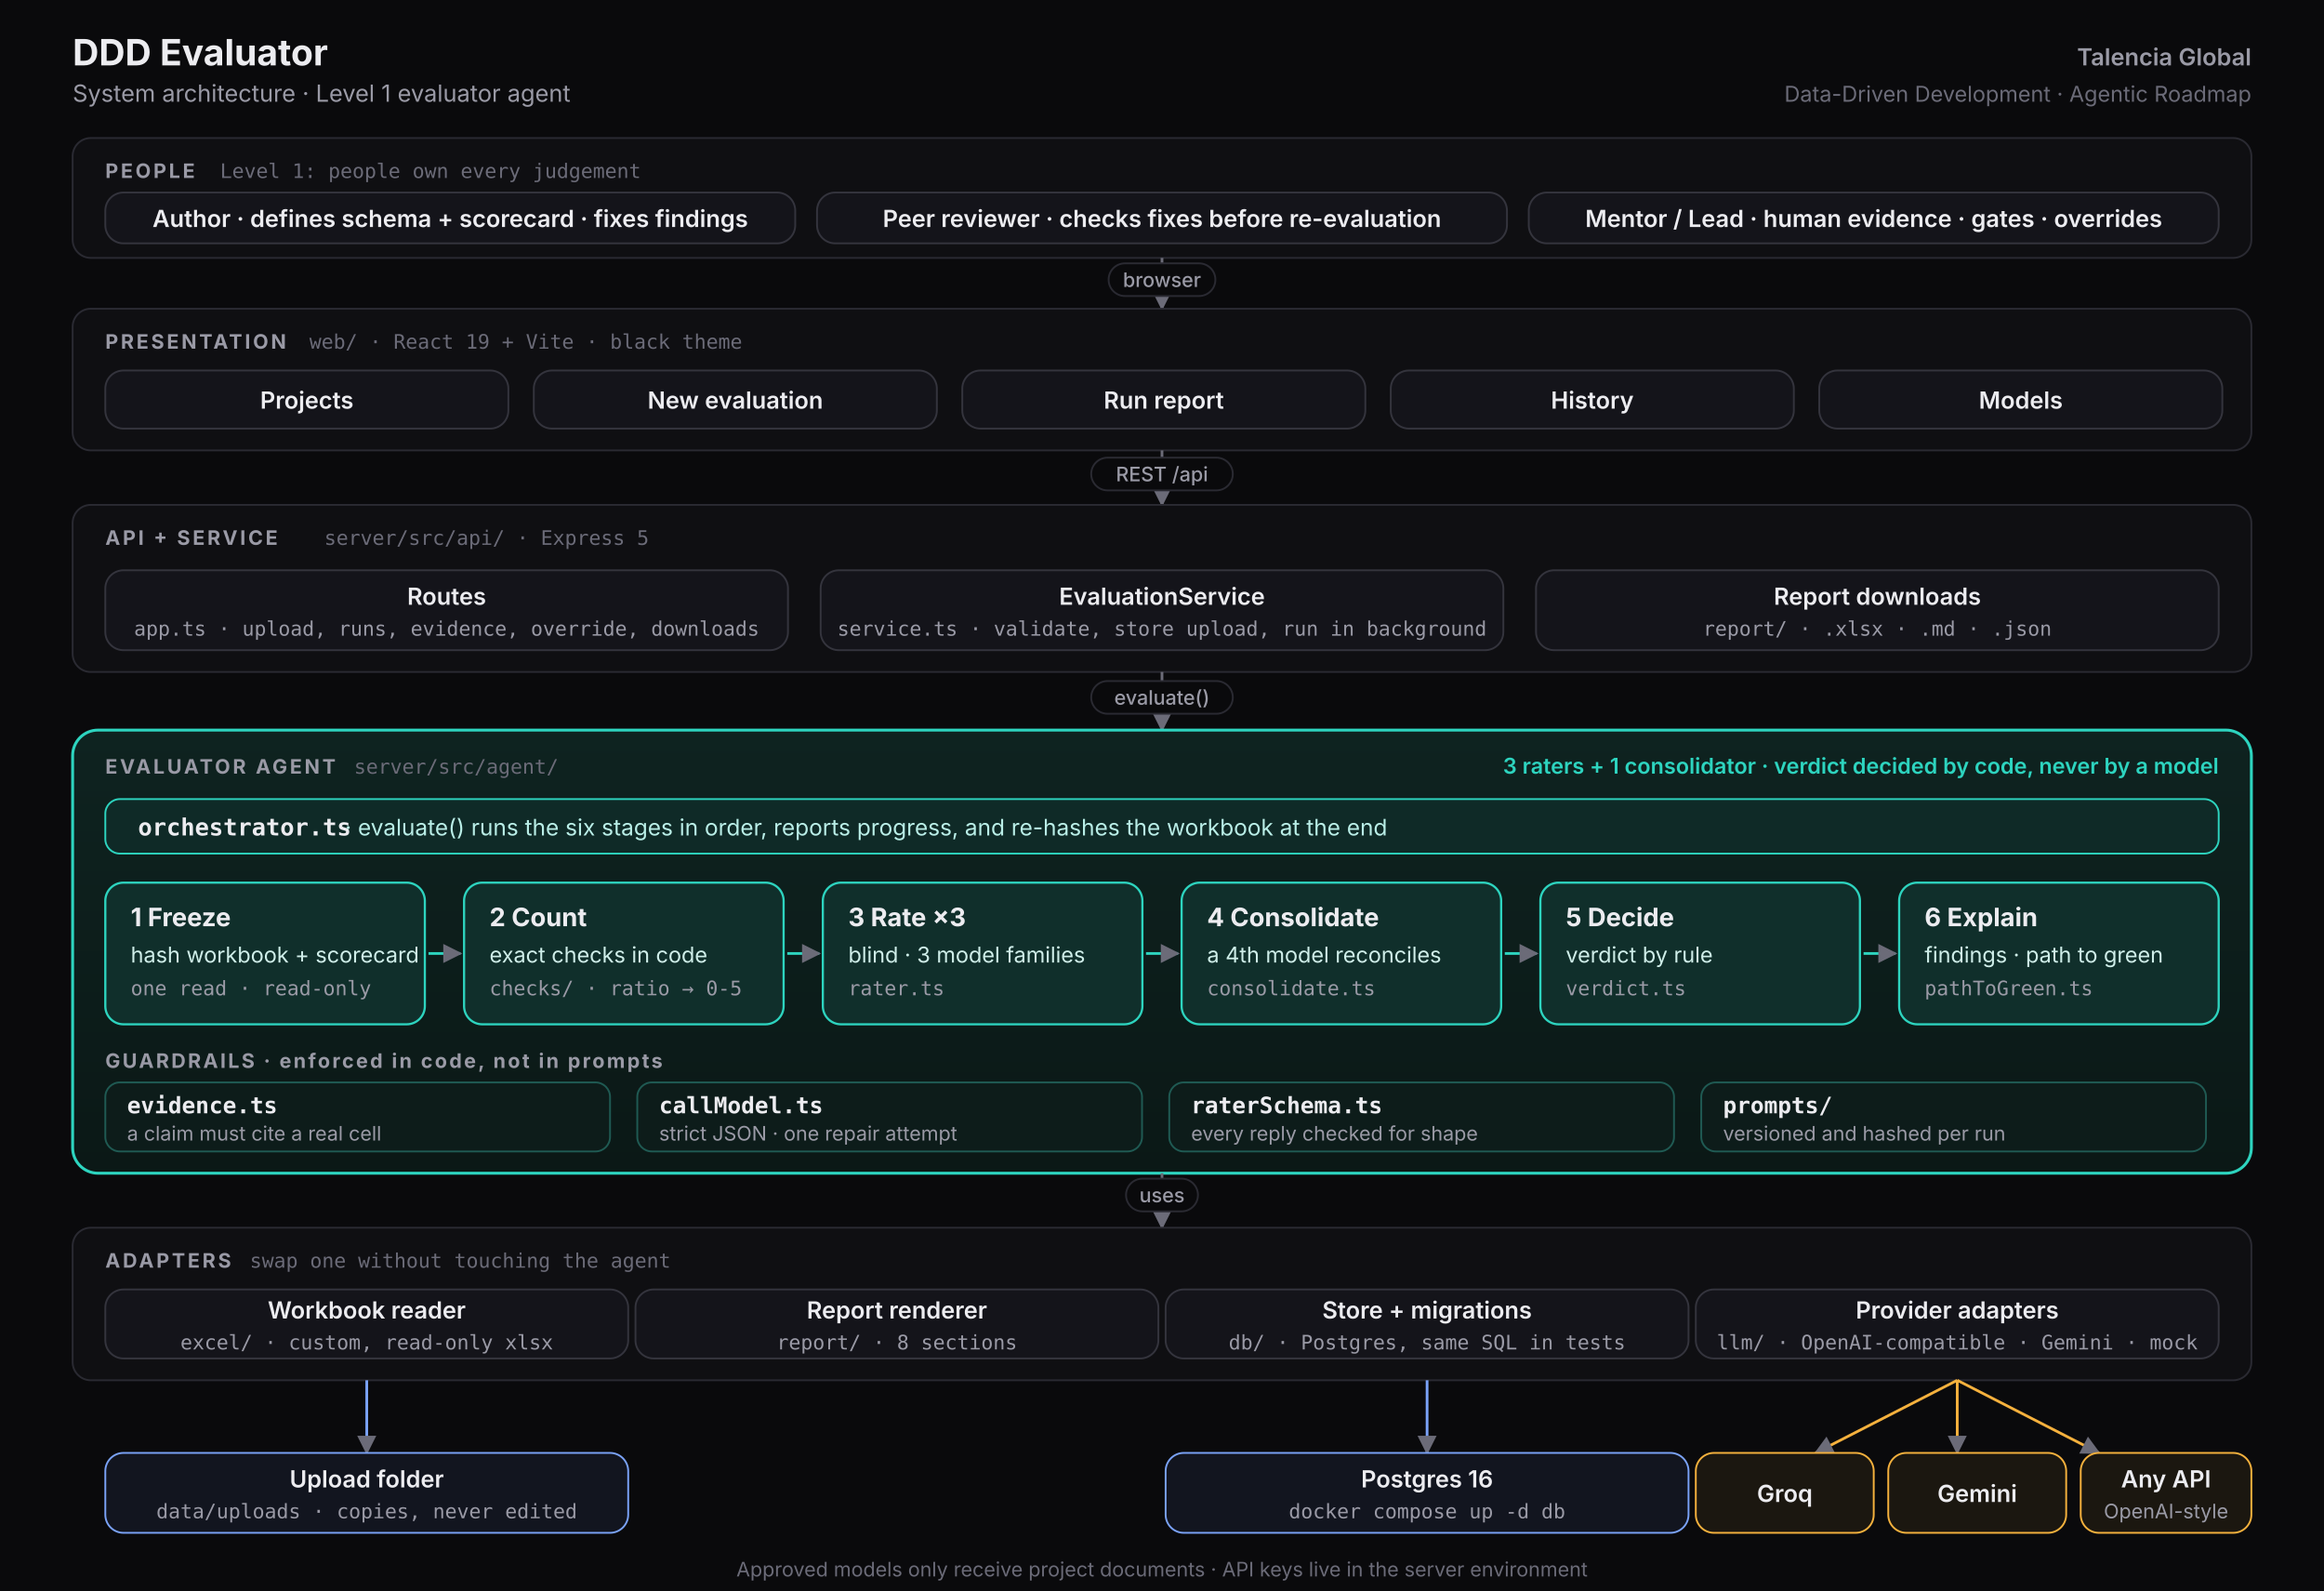
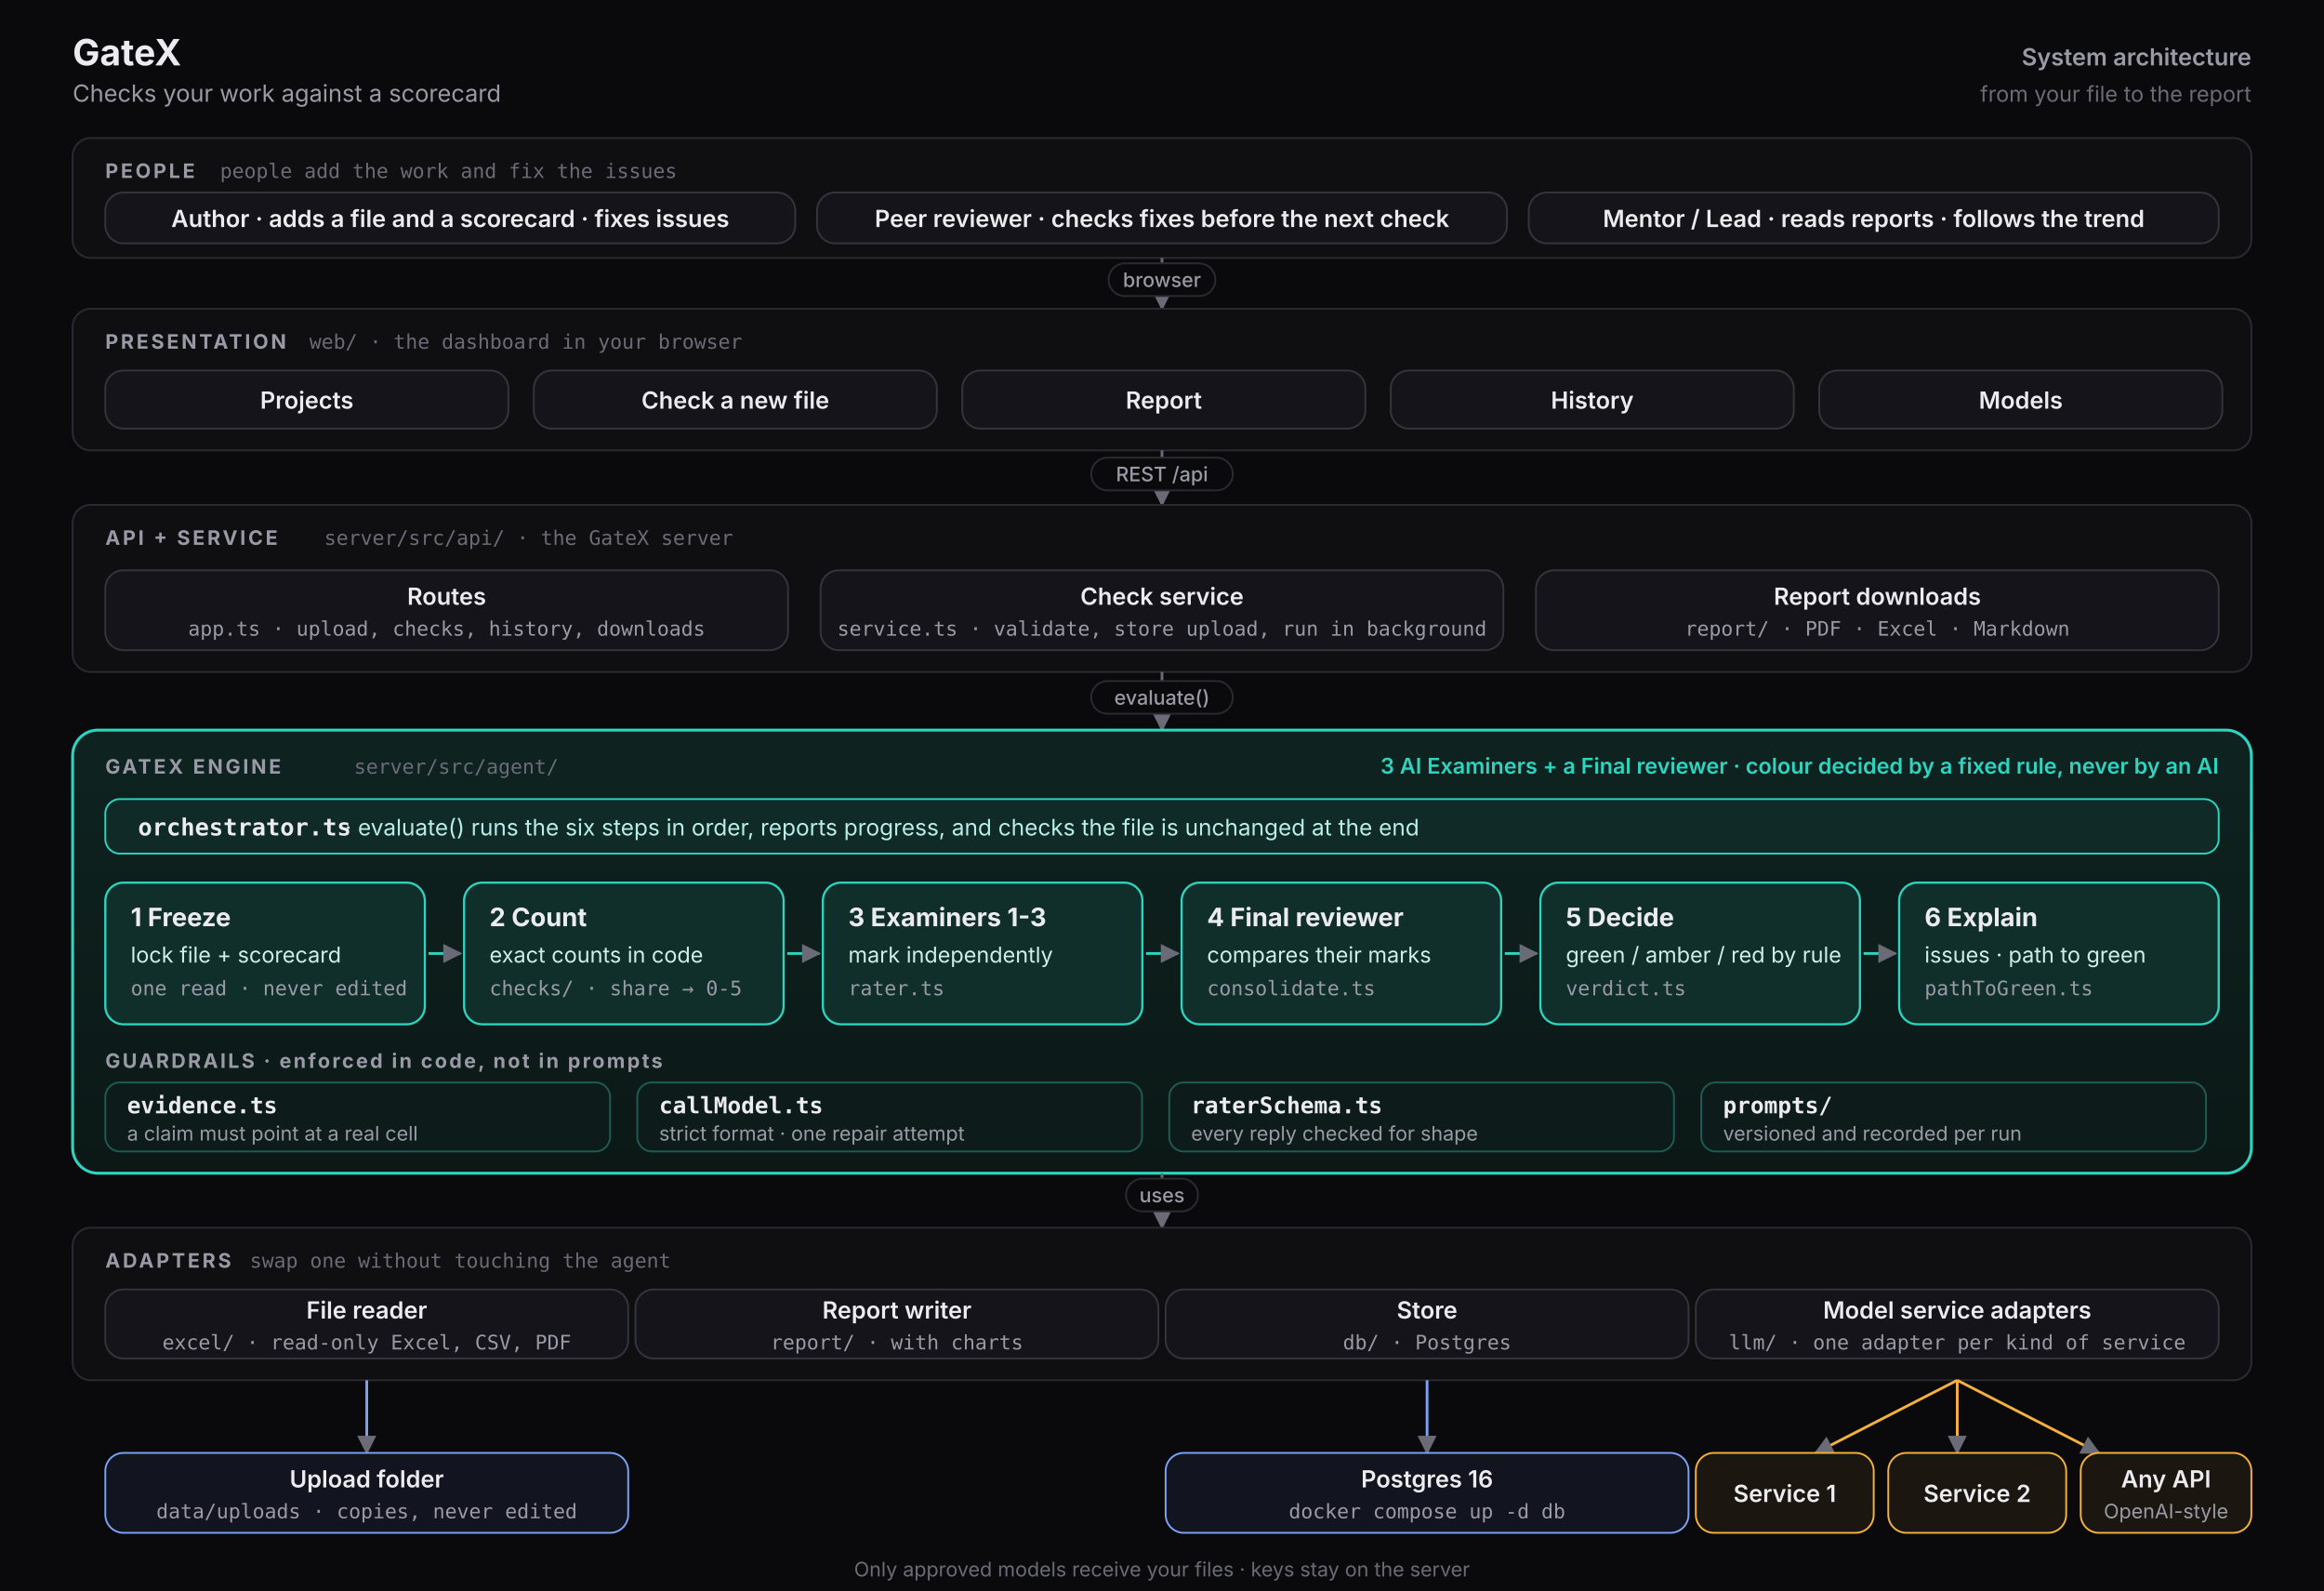
<svg xmlns="http://www.w3.org/2000/svg" viewBox="0 0 1280 876" width="1280" height="876" role="img" aria-labelledby="t d">
  <defs>
    <marker id="ah" viewBox="0 0 10 10" refX="9" refY="5" markerWidth="7" markerHeight="7" orient="auto-start-reverse">
      <path d="M0 0L10 5L0 10z" fill="#6b6b78" />
    </marker>
    <linearGradient id="ag" x1="0" y1="0" x2="0" y2="1">
      <stop offset="0" stop-color="#0e2320" />
      <stop offset="1" stop-color="#0b1816" />
    </linearGradient>
  </defs>
  <rect x="0" y="0" width="1280" height="876" rx="0" fill="#0a0a0c" stroke="#0a0a0c" stroke-width="1" />
-   <text x="40" y="36" font-family="Inter, -apple-system, 'Segoe UI', Roboto, Helvetica, Arial, sans-serif" font-size="20" font-weight="700" fill="#ececf0" text-anchor="start" opacity="1">DDD Evaluator</text>
-   <text x="40" y="56" font-family="Inter, -apple-system, 'Segoe UI', Roboto, Helvetica, Arial, sans-serif" font-size="13" font-weight="400" fill="#9a9aa6" text-anchor="start" opacity="1">System architecture · Level 1 evaluator agent</text>
-   <text x="1240" y="36" font-family="Inter, -apple-system, 'Segoe UI', Roboto, Helvetica, Arial, sans-serif" font-size="13" font-weight="600" fill="#9a9aa6" text-anchor="end" opacity="1">Talencia Global</text>
-   <text x="1240" y="56" font-family="Inter, -apple-system, 'Segoe UI', Roboto, Helvetica, Arial, sans-serif" font-size="12" font-weight="400" fill="#6b6b78" text-anchor="end" opacity="1">Data-Driven Development · Agentic Roadmap</text>
+   <text x="40" y="36" font-family="Inter, -apple-system, 'Segoe UI', Roboto, Helvetica, Arial, sans-serif" font-size="20" font-weight="700" fill="#ececf0" text-anchor="start" opacity="1">GateX</text>
+   <text x="40" y="56" font-family="Inter, -apple-system, 'Segoe UI', Roboto, Helvetica, Arial, sans-serif" font-size="13" font-weight="400" fill="#9a9aa6" text-anchor="start" opacity="1">Checks your work against a scorecard</text>
+   <text x="1240" y="36" font-family="Inter, -apple-system, 'Segoe UI', Roboto, Helvetica, Arial, sans-serif" font-size="13" font-weight="600" fill="#9a9aa6" text-anchor="end" opacity="1">System architecture</text>
+   <text x="1240" y="56" font-family="Inter, -apple-system, 'Segoe UI', Roboto, Helvetica, Arial, sans-serif" font-size="12" font-weight="400" fill="#6b6b78" text-anchor="end" opacity="1">from your file to the report</text>
  <rect x="40" y="76" width="1200" height="66" rx="10" fill="#0f0f12" stroke="#2a2a32" stroke-width="1" />
  <text x="58" y="98" font-family="Inter, -apple-system, 'Segoe UI', Roboto, Helvetica, Arial, sans-serif" font-size="11" font-weight="700" fill="#9a9aa6" text-anchor="start" letter-spacing="1.4" opacity="1">PEOPLE</text>
-   <text x="121.2" y="98" font-family="ui-monospace, 'SF Mono', Menlo, Consolas, monospace" font-size="11" font-weight="400" fill="#6b6b78" text-anchor="start" opacity="1">Level 1: people own every judgement</text>
+   <text x="121.2" y="98" font-family="ui-monospace, 'SF Mono', Menlo, Consolas, monospace" font-size="11" font-weight="400" fill="#6b6b78" text-anchor="start" opacity="1">people add the work and fix the issues</text>
  <rect x="58" y="106" width="380" height="28" rx="10" fill="#14141a" stroke="#34343d" stroke-width="1" />
-   <text x="248.0" y="125.0" font-family="Inter, -apple-system, 'Segoe UI', Roboto, Helvetica, Arial, sans-serif" font-size="13" font-weight="600" fill="#ececf0" text-anchor="middle" opacity="1">Author  ·  defines schema + scorecard · fixes findings</text>
+   <text x="248.0" y="125.0" font-family="Inter, -apple-system, 'Segoe UI', Roboto, Helvetica, Arial, sans-serif" font-size="13" font-weight="600" fill="#ececf0" text-anchor="middle" opacity="1">Author  ·  adds a file and a scorecard · fixes issues</text>
  <rect x="450" y="106" width="380" height="28" rx="10" fill="#14141a" stroke="#34343d" stroke-width="1" />
-   <text x="640.0" y="125.0" font-family="Inter, -apple-system, 'Segoe UI', Roboto, Helvetica, Arial, sans-serif" font-size="13" font-weight="600" fill="#ececf0" text-anchor="middle" opacity="1">Peer reviewer  ·  checks fixes before re-evaluation</text>
+   <text x="640.0" y="125.0" font-family="Inter, -apple-system, 'Segoe UI', Roboto, Helvetica, Arial, sans-serif" font-size="13" font-weight="600" fill="#ececf0" text-anchor="middle" opacity="1">Peer reviewer  ·  checks fixes before the next check</text>
  <rect x="842" y="106" width="380" height="28" rx="10" fill="#14141a" stroke="#34343d" stroke-width="1" />
-   <text x="1032.0" y="125.0" font-family="Inter, -apple-system, 'Segoe UI', Roboto, Helvetica, Arial, sans-serif" font-size="13" font-weight="600" fill="#ececf0" text-anchor="middle" opacity="1">Mentor / Lead  ·  human evidence · gates · overrides</text>
+   <text x="1032.0" y="125.0" font-family="Inter, -apple-system, 'Segoe UI', Roboto, Helvetica, Arial, sans-serif" font-size="13" font-weight="600" fill="#ececf0" text-anchor="middle" opacity="1">Mentor / Lead  ·  reads reports · follows the trend</text>
  <line x1="640" y1="142" x2="640" y2="170" stroke="#6b6b78" stroke-width="1.5" marker-end="url(#ah)" />
  <rect x="610.6" y="145" width="58.8" height="18" rx="9" fill="#0a0a0c" stroke="#2a2a32" />
  <text x="640.0" y="158" font-family="Inter, -apple-system, 'Segoe UI', Roboto, Helvetica, Arial, sans-serif" font-size="11" font-weight="500" fill="#9a9aa6" text-anchor="middle" opacity="1">browser</text>
  <rect x="40" y="170" width="1200" height="78" rx="10" fill="#0f0f12" stroke="#2a2a32" stroke-width="1" />
  <text x="58" y="192" font-family="Inter, -apple-system, 'Segoe UI', Roboto, Helvetica, Arial, sans-serif" font-size="11" font-weight="700" fill="#9a9aa6" text-anchor="start" letter-spacing="1.4" opacity="1">PRESENTATION</text>
-   <text x="170.4" y="192" font-family="ui-monospace, 'SF Mono', Menlo, Consolas, monospace" font-size="11" font-weight="400" fill="#6b6b78" text-anchor="start" opacity="1">web/  ·  React 19 + Vite  ·  black theme</text>
+   <text x="170.4" y="192" font-family="ui-monospace, 'SF Mono', Menlo, Consolas, monospace" font-size="11" font-weight="400" fill="#6b6b78" text-anchor="start" opacity="1">web/  ·  the dashboard in your browser</text>
  <rect x="58" y="204" width="222" height="32" rx="10" fill="#14141a" stroke="#34343d" stroke-width="1" />
  <text x="169.0" y="225.0" font-family="Inter, -apple-system, 'Segoe UI', Roboto, Helvetica, Arial, sans-serif" font-size="13" font-weight="600" fill="#ececf0" text-anchor="middle" opacity="1">Projects</text>
  <rect x="294" y="204" width="222" height="32" rx="10" fill="#14141a" stroke="#34343d" stroke-width="1" />
-   <text x="405.0" y="225.0" font-family="Inter, -apple-system, 'Segoe UI', Roboto, Helvetica, Arial, sans-serif" font-size="13" font-weight="600" fill="#ececf0" text-anchor="middle" opacity="1">New evaluation</text>
+   <text x="405.0" y="225.0" font-family="Inter, -apple-system, 'Segoe UI', Roboto, Helvetica, Arial, sans-serif" font-size="13" font-weight="600" fill="#ececf0" text-anchor="middle" opacity="1">Check a new file</text>
  <rect x="530" y="204" width="222" height="32" rx="10" fill="#14141a" stroke="#34343d" stroke-width="1" />
-   <text x="641.0" y="225.0" font-family="Inter, -apple-system, 'Segoe UI', Roboto, Helvetica, Arial, sans-serif" font-size="13" font-weight="600" fill="#ececf0" text-anchor="middle" opacity="1">Run report</text>
+   <text x="641.0" y="225.0" font-family="Inter, -apple-system, 'Segoe UI', Roboto, Helvetica, Arial, sans-serif" font-size="13" font-weight="600" fill="#ececf0" text-anchor="middle" opacity="1">Report</text>
  <rect x="766" y="204" width="222" height="32" rx="10" fill="#14141a" stroke="#34343d" stroke-width="1" />
  <text x="877.0" y="225.0" font-family="Inter, -apple-system, 'Segoe UI', Roboto, Helvetica, Arial, sans-serif" font-size="13" font-weight="600" fill="#ececf0" text-anchor="middle" opacity="1">History</text>
  <rect x="1002" y="204" width="222" height="32" rx="10" fill="#14141a" stroke="#34343d" stroke-width="1" />
  <text x="1113.0" y="225.0" font-family="Inter, -apple-system, 'Segoe UI', Roboto, Helvetica, Arial, sans-serif" font-size="13" font-weight="600" fill="#ececf0" text-anchor="middle" opacity="1">Models</text>
  <line x1="640" y1="248" x2="640" y2="278" stroke="#6b6b78" stroke-width="1.5" marker-end="url(#ah)" />
  <rect x="601.0" y="252" width="78.0" height="18" rx="9" fill="#0a0a0c" stroke="#2a2a32" />
  <text x="640.0" y="265" font-family="Inter, -apple-system, 'Segoe UI', Roboto, Helvetica, Arial, sans-serif" font-size="11" font-weight="500" fill="#9a9aa6" text-anchor="middle" opacity="1">REST  /api</text>
  <rect x="40" y="278" width="1200" height="92" rx="10" fill="#0f0f12" stroke="#2a2a32" stroke-width="1" />
  <text x="58" y="300" font-family="Inter, -apple-system, 'Segoe UI', Roboto, Helvetica, Arial, sans-serif" font-size="11" font-weight="700" fill="#9a9aa6" text-anchor="start" letter-spacing="1.4" opacity="1">API + SERVICE</text>
-   <text x="178.6" y="300" font-family="ui-monospace, 'SF Mono', Menlo, Consolas, monospace" font-size="11" font-weight="400" fill="#6b6b78" text-anchor="start" opacity="1">server/src/api/  ·  Express 5</text>
+   <text x="178.6" y="300" font-family="ui-monospace, 'SF Mono', Menlo, Consolas, monospace" font-size="11" font-weight="400" fill="#6b6b78" text-anchor="start" opacity="1">server/src/api/  ·  the GateX server</text>
  <rect x="58" y="314" width="376" height="44" rx="10" fill="#14141a" stroke="#34343d" stroke-width="1" />
  <text x="246.0" y="333.0" font-family="Inter, -apple-system, 'Segoe UI', Roboto, Helvetica, Arial, sans-serif" font-size="13" font-weight="600" fill="#ececf0" text-anchor="middle" opacity="1">Routes</text>
-   <text x="246.0" y="350.0" font-family="ui-monospace, 'SF Mono', Menlo, Consolas, monospace" font-size="11" font-weight="400" fill="#9a9aa6" text-anchor="middle" opacity="1">app.ts  ·  upload, runs, evidence, override, downloads</text>
+   <text x="246.0" y="350.0" font-family="ui-monospace, 'SF Mono', Menlo, Consolas, monospace" font-size="11" font-weight="400" fill="#9a9aa6" text-anchor="middle" opacity="1">app.ts  ·  upload, checks, history, downloads</text>
  <rect x="452" y="314" width="376" height="44" rx="10" fill="#14141a" stroke="#34343d" stroke-width="1" />
-   <text x="640.0" y="333.0" font-family="Inter, -apple-system, 'Segoe UI', Roboto, Helvetica, Arial, sans-serif" font-size="13" font-weight="600" fill="#ececf0" text-anchor="middle" opacity="1">EvaluationService</text>
+   <text x="640.0" y="333.0" font-family="Inter, -apple-system, 'Segoe UI', Roboto, Helvetica, Arial, sans-serif" font-size="13" font-weight="600" fill="#ececf0" text-anchor="middle" opacity="1">Check service</text>
  <text x="640.0" y="350.0" font-family="ui-monospace, 'SF Mono', Menlo, Consolas, monospace" font-size="11" font-weight="400" fill="#9a9aa6" text-anchor="middle" opacity="1">service.ts  ·  validate, store upload, run in background</text>
  <rect x="846" y="314" width="376" height="44" rx="10" fill="#14141a" stroke="#34343d" stroke-width="1" />
  <text x="1034.0" y="333.0" font-family="Inter, -apple-system, 'Segoe UI', Roboto, Helvetica, Arial, sans-serif" font-size="13" font-weight="600" fill="#ececf0" text-anchor="middle" opacity="1">Report downloads</text>
-   <text x="1034.0" y="350.0" font-family="ui-monospace, 'SF Mono', Menlo, Consolas, monospace" font-size="11" font-weight="400" fill="#9a9aa6" text-anchor="middle" opacity="1">report/  ·  .xlsx  ·  .md  ·  .json</text>
+   <text x="1034.0" y="350.0" font-family="ui-monospace, 'SF Mono', Menlo, Consolas, monospace" font-size="11" font-weight="400" fill="#9a9aa6" text-anchor="middle" opacity="1">report/  ·  PDF  ·  Excel  ·  Markdown</text>
  <line x1="640" y1="370" x2="640" y2="402" stroke="#6b6b78" stroke-width="1.5" marker-end="url(#ah)" />
  <rect x="601.0" y="375" width="78.0" height="18" rx="9" fill="#0a0a0c" stroke="#2a2a32" />
  <text x="640.0" y="388" font-family="Inter, -apple-system, 'Segoe UI', Roboto, Helvetica, Arial, sans-serif" font-size="11" font-weight="500" fill="#9a9aa6" text-anchor="middle" opacity="1">evaluate()</text>
  <rect x="40" y="402" width="1200" height="244" rx="14" fill="url(#ag)" stroke="#2dd4bf" stroke-width="1.6" />
-   <text x="58" y="426" font-family="Inter, -apple-system, 'Segoe UI', Roboto, Helvetica, Arial, sans-serif" font-size="11" font-weight="700" fill="#9a9aa6" text-anchor="start" letter-spacing="1.4" opacity="1">EVALUATOR AGENT</text>
+   <text x="58" y="426" font-family="Inter, -apple-system, 'Segoe UI', Roboto, Helvetica, Arial, sans-serif" font-size="11" font-weight="700" fill="#9a9aa6" text-anchor="start" letter-spacing="1.4" opacity="1">GATEX ENGINE</text>
  <text x="195.0" y="426" font-family="ui-monospace, 'SF Mono', Menlo, Consolas, monospace" font-size="11" font-weight="400" fill="#6b6b78" text-anchor="start" opacity="1">server/src/agent/</text>
-   <text x="1222" y="426" font-family="Inter, -apple-system, 'Segoe UI', Roboto, Helvetica, Arial, sans-serif" font-size="12" font-weight="600" fill="#2dd4bf" text-anchor="end" opacity="1">3 raters + 1 consolidator  ·  verdict decided by code, never by a model</text>
+   <text x="1222" y="426" font-family="Inter, -apple-system, 'Segoe UI', Roboto, Helvetica, Arial, sans-serif" font-size="12" font-weight="600" fill="#2dd4bf" text-anchor="end" opacity="1">3 AI Examiners + a Final reviewer  ·  colour decided by a fixed rule, never by an AI</text>
  <rect x="58" y="440" width="1164" height="30" rx="8" fill="#0f2a27" stroke="#2dd4bf" stroke-width="1" />
  <text x="76" y="460" font-family="ui-monospace, 'SF Mono', Menlo, Consolas, monospace" font-size="13" font-weight="700" fill="#ececf0" text-anchor="start" opacity="1">orchestrator.ts</text>
-   <text x="190" y="460" font-family="Inter, -apple-system, 'Segoe UI', Roboto, Helvetica, Arial, sans-serif" font-size="12.5" font-weight="400" fill="#b9eee7" text-anchor="start" opacity="1">· evaluate() runs the six stages in order, reports progress, and re-hashes the workbook at the end</text>
+   <text x="190" y="460" font-family="Inter, -apple-system, 'Segoe UI', Roboto, Helvetica, Arial, sans-serif" font-size="12.5" font-weight="400" fill="#b9eee7" text-anchor="start" opacity="1">· evaluate() runs the six steps in order, reports progress, and checks the file is unchanged at the end</text>
  <rect x="58.0" y="486" width="176" height="78" rx="10" fill="#102f2b" stroke="#2dd4bf" stroke-width="1.2" />
  <text x="72.0" y="510" font-family="Inter, -apple-system, 'Segoe UI', Roboto, Helvetica, Arial, sans-serif" font-size="14" font-weight="700" fill="#ececf0" text-anchor="start" opacity="1">1  Freeze</text>
-   <text x="72.0" y="530" font-family="Inter, -apple-system, 'Segoe UI', Roboto, Helvetica, Arial, sans-serif" font-size="12" font-weight="400" fill="#cfeee9" text-anchor="start" opacity="1">hash workbook + scorecard</text>
-   <text x="72.0" y="548" font-family="ui-monospace, 'SF Mono', Menlo, Consolas, monospace" font-size="11" font-weight="400" fill="#9a9aa6" text-anchor="start" opacity="1">one read · read-only</text>
+   <text x="72.0" y="530" font-family="Inter, -apple-system, 'Segoe UI', Roboto, Helvetica, Arial, sans-serif" font-size="12" font-weight="400" fill="#cfeee9" text-anchor="start" opacity="1">lock file + scorecard</text>
+   <text x="72.0" y="548" font-family="ui-monospace, 'SF Mono', Menlo, Consolas, monospace" font-size="11" font-weight="400" fill="#9a9aa6" text-anchor="start" opacity="1">one read · never edited</text>
  <line x1="236.0" y1="525" x2="253.6" y2="525" stroke="#2dd4bf" stroke-width="1.5" marker-end="url(#ah)" />
  <rect x="255.6" y="486" width="176" height="78" rx="10" fill="#102f2b" stroke="#2dd4bf" stroke-width="1.2" />
  <text x="269.6" y="510" font-family="Inter, -apple-system, 'Segoe UI', Roboto, Helvetica, Arial, sans-serif" font-size="14" font-weight="700" fill="#ececf0" text-anchor="start" opacity="1">2  Count</text>
-   <text x="269.6" y="530" font-family="Inter, -apple-system, 'Segoe UI', Roboto, Helvetica, Arial, sans-serif" font-size="12" font-weight="400" fill="#cfeee9" text-anchor="start" opacity="1">exact checks in code</text>
-   <text x="269.6" y="548" font-family="ui-monospace, 'SF Mono', Menlo, Consolas, monospace" font-size="11" font-weight="400" fill="#9a9aa6" text-anchor="start" opacity="1">checks/ · ratio → 0-5</text>
+   <text x="269.6" y="530" font-family="Inter, -apple-system, 'Segoe UI', Roboto, Helvetica, Arial, sans-serif" font-size="12" font-weight="400" fill="#cfeee9" text-anchor="start" opacity="1">exact counts in code</text>
+   <text x="269.6" y="548" font-family="ui-monospace, 'SF Mono', Menlo, Consolas, monospace" font-size="11" font-weight="400" fill="#9a9aa6" text-anchor="start" opacity="1">checks/ · share → 0-5</text>
  <line x1="433.6" y1="525" x2="451.2" y2="525" stroke="#2dd4bf" stroke-width="1.5" marker-end="url(#ah)" />
  <rect x="453.2" y="486" width="176" height="78" rx="10" fill="#102f2b" stroke="#2dd4bf" stroke-width="1.2" />
-   <text x="467.2" y="510" font-family="Inter, -apple-system, 'Segoe UI', Roboto, Helvetica, Arial, sans-serif" font-size="14" font-weight="700" fill="#ececf0" text-anchor="start" opacity="1">3  Rate  ×3</text>
-   <text x="467.2" y="530" font-family="Inter, -apple-system, 'Segoe UI', Roboto, Helvetica, Arial, sans-serif" font-size="12" font-weight="400" fill="#cfeee9" text-anchor="start" opacity="1">blind · 3 model families</text>
+   <text x="467.2" y="510" font-family="Inter, -apple-system, 'Segoe UI', Roboto, Helvetica, Arial, sans-serif" font-size="14" font-weight="700" fill="#ececf0" text-anchor="start" opacity="1">3  Examiners 1-3</text>
+   <text x="467.2" y="530" font-family="Inter, -apple-system, 'Segoe UI', Roboto, Helvetica, Arial, sans-serif" font-size="12" font-weight="400" fill="#cfeee9" text-anchor="start" opacity="1">mark independently</text>
  <text x="467.2" y="548" font-family="ui-monospace, 'SF Mono', Menlo, Consolas, monospace" font-size="11" font-weight="400" fill="#9a9aa6" text-anchor="start" opacity="1">rater.ts</text>
  <line x1="631.2" y1="525" x2="648.8" y2="525" stroke="#2dd4bf" stroke-width="1.5" marker-end="url(#ah)" />
  <rect x="650.8" y="486" width="176" height="78" rx="10" fill="#102f2b" stroke="#2dd4bf" stroke-width="1.2" />
-   <text x="664.8" y="510" font-family="Inter, -apple-system, 'Segoe UI', Roboto, Helvetica, Arial, sans-serif" font-size="14" font-weight="700" fill="#ececf0" text-anchor="start" opacity="1">4  Consolidate</text>
-   <text x="664.8" y="530" font-family="Inter, -apple-system, 'Segoe UI', Roboto, Helvetica, Arial, sans-serif" font-size="12" font-weight="400" fill="#cfeee9" text-anchor="start" opacity="1">a 4th model reconciles</text>
+   <text x="664.8" y="510" font-family="Inter, -apple-system, 'Segoe UI', Roboto, Helvetica, Arial, sans-serif" font-size="14" font-weight="700" fill="#ececf0" text-anchor="start" opacity="1">4  Final reviewer</text>
+   <text x="664.8" y="530" font-family="Inter, -apple-system, 'Segoe UI', Roboto, Helvetica, Arial, sans-serif" font-size="12" font-weight="400" fill="#cfeee9" text-anchor="start" opacity="1">compares their marks</text>
  <text x="664.8" y="548" font-family="ui-monospace, 'SF Mono', Menlo, Consolas, monospace" font-size="11" font-weight="400" fill="#9a9aa6" text-anchor="start" opacity="1">consolidate.ts</text>
  <line x1="828.8" y1="525" x2="846.4" y2="525" stroke="#2dd4bf" stroke-width="1.5" marker-end="url(#ah)" />
  <rect x="848.4" y="486" width="176" height="78" rx="10" fill="#102f2b" stroke="#2dd4bf" stroke-width="1.2" />
  <text x="862.4" y="510" font-family="Inter, -apple-system, 'Segoe UI', Roboto, Helvetica, Arial, sans-serif" font-size="14" font-weight="700" fill="#ececf0" text-anchor="start" opacity="1">5  Decide</text>
-   <text x="862.4" y="530" font-family="Inter, -apple-system, 'Segoe UI', Roboto, Helvetica, Arial, sans-serif" font-size="12" font-weight="400" fill="#cfeee9" text-anchor="start" opacity="1">verdict by rule</text>
+   <text x="862.4" y="530" font-family="Inter, -apple-system, 'Segoe UI', Roboto, Helvetica, Arial, sans-serif" font-size="12" font-weight="400" fill="#cfeee9" text-anchor="start" opacity="1">green / amber / red by rule</text>
  <text x="862.4" y="548" font-family="ui-monospace, 'SF Mono', Menlo, Consolas, monospace" font-size="11" font-weight="400" fill="#9a9aa6" text-anchor="start" opacity="1">verdict.ts</text>
  <line x1="1026.4" y1="525" x2="1044.0" y2="525" stroke="#2dd4bf" stroke-width="1.5" marker-end="url(#ah)" />
  <rect x="1046.0" y="486" width="176" height="78" rx="10" fill="#102f2b" stroke="#2dd4bf" stroke-width="1.2" />
  <text x="1060.0" y="510" font-family="Inter, -apple-system, 'Segoe UI', Roboto, Helvetica, Arial, sans-serif" font-size="14" font-weight="700" fill="#ececf0" text-anchor="start" opacity="1">6  Explain</text>
-   <text x="1060.0" y="530" font-family="Inter, -apple-system, 'Segoe UI', Roboto, Helvetica, Arial, sans-serif" font-size="12" font-weight="400" fill="#cfeee9" text-anchor="start" opacity="1">findings · path to green</text>
+   <text x="1060.0" y="530" font-family="Inter, -apple-system, 'Segoe UI', Roboto, Helvetica, Arial, sans-serif" font-size="12" font-weight="400" fill="#cfeee9" text-anchor="start" opacity="1">issues · path to green</text>
  <text x="1060.0" y="548" font-family="ui-monospace, 'SF Mono', Menlo, Consolas, monospace" font-size="11" font-weight="400" fill="#9a9aa6" text-anchor="start" opacity="1">pathToGreen.ts</text>
  <text x="58" y="588" font-family="Inter, -apple-system, 'Segoe UI', Roboto, Helvetica, Arial, sans-serif" font-size="11" font-weight="700" fill="#9a9aa6" text-anchor="start" letter-spacing="1.2" opacity="1">GUARDRAILS  ·  enforced in code, not in prompts</text>
  <rect x="58" y="596" width="278" height="38" rx="8" fill="#0d1c1a" stroke="#1f5a53" stroke-width="1" />
  <text x="70" y="613" font-family="ui-monospace, 'SF Mono', Menlo, Consolas, monospace" font-size="12.5" font-weight="700" fill="#ececf0" text-anchor="start" opacity="1">evidence.ts</text>
-   <text x="70" y="628" font-family="Inter, -apple-system, 'Segoe UI', Roboto, Helvetica, Arial, sans-serif" font-size="11" font-weight="400" fill="#9a9aa6" text-anchor="start" opacity="1">a claim must cite a real cell</text>
+   <text x="70" y="628" font-family="Inter, -apple-system, 'Segoe UI', Roboto, Helvetica, Arial, sans-serif" font-size="11" font-weight="400" fill="#9a9aa6" text-anchor="start" opacity="1">a claim must point at a real cell</text>
  <rect x="351" y="596" width="278" height="38" rx="8" fill="#0d1c1a" stroke="#1f5a53" stroke-width="1" />
  <text x="363" y="613" font-family="ui-monospace, 'SF Mono', Menlo, Consolas, monospace" font-size="12.5" font-weight="700" fill="#ececf0" text-anchor="start" opacity="1">callModel.ts</text>
-   <text x="363" y="628" font-family="Inter, -apple-system, 'Segoe UI', Roboto, Helvetica, Arial, sans-serif" font-size="11" font-weight="400" fill="#9a9aa6" text-anchor="start" opacity="1">strict JSON · one repair attempt</text>
+   <text x="363" y="628" font-family="Inter, -apple-system, 'Segoe UI', Roboto, Helvetica, Arial, sans-serif" font-size="11" font-weight="400" fill="#9a9aa6" text-anchor="start" opacity="1">strict format · one repair attempt</text>
  <rect x="644" y="596" width="278" height="38" rx="8" fill="#0d1c1a" stroke="#1f5a53" stroke-width="1" />
  <text x="656" y="613" font-family="ui-monospace, 'SF Mono', Menlo, Consolas, monospace" font-size="12.5" font-weight="700" fill="#ececf0" text-anchor="start" opacity="1">raterSchema.ts</text>
  <text x="656" y="628" font-family="Inter, -apple-system, 'Segoe UI', Roboto, Helvetica, Arial, sans-serif" font-size="11" font-weight="400" fill="#9a9aa6" text-anchor="start" opacity="1">every reply checked for shape</text>
  <rect x="937" y="596" width="278" height="38" rx="8" fill="#0d1c1a" stroke="#1f5a53" stroke-width="1" />
  <text x="949" y="613" font-family="ui-monospace, 'SF Mono', Menlo, Consolas, monospace" font-size="12.5" font-weight="700" fill="#ececf0" text-anchor="start" opacity="1">prompts/</text>
-   <text x="949" y="628" font-family="Inter, -apple-system, 'Segoe UI', Roboto, Helvetica, Arial, sans-serif" font-size="11" font-weight="400" fill="#9a9aa6" text-anchor="start" opacity="1">versioned and hashed per run</text>
+   <text x="949" y="628" font-family="Inter, -apple-system, 'Segoe UI', Roboto, Helvetica, Arial, sans-serif" font-size="11" font-weight="400" fill="#9a9aa6" text-anchor="start" opacity="1">versioned and recorded per run</text>
  <line x1="640" y1="646" x2="640" y2="676" stroke="#6b6b78" stroke-width="1.5" marker-end="url(#ah)" />
  <rect x="620.2" y="649" width="39.6" height="18" rx="9" fill="#0a0a0c" stroke="#2a2a32" />
  <text x="640.0" y="662" font-family="Inter, -apple-system, 'Segoe UI', Roboto, Helvetica, Arial, sans-serif" font-size="11" font-weight="500" fill="#9a9aa6" text-anchor="middle" opacity="1">uses</text>
  <rect x="40" y="676" width="1200" height="84" rx="10" fill="#0f0f12" stroke="#2a2a32" stroke-width="1" />
  <text x="58" y="698" font-family="Inter, -apple-system, 'Segoe UI', Roboto, Helvetica, Arial, sans-serif" font-size="11" font-weight="700" fill="#9a9aa6" text-anchor="start" letter-spacing="1.4" opacity="1">ADAPTERS</text>
  <text x="137.6" y="698" font-family="ui-monospace, 'SF Mono', Menlo, Consolas, monospace" font-size="11" font-weight="400" fill="#6b6b78" text-anchor="start" opacity="1">swap one without touching the agent</text>
  <rect x="58" y="710" width="288" height="38" rx="10" fill="#14141a" stroke="#34343d" stroke-width="1" />
-   <text x="202.0" y="726.0" font-family="Inter, -apple-system, 'Segoe UI', Roboto, Helvetica, Arial, sans-serif" font-size="13" font-weight="600" fill="#ececf0" text-anchor="middle" opacity="1">Workbook reader</text>
-   <text x="202.0" y="743.0" font-family="ui-monospace, 'SF Mono', Menlo, Consolas, monospace" font-size="11" font-weight="400" fill="#9a9aa6" text-anchor="middle" opacity="1">excel/  ·  custom, read-only xlsx</text>
+   <text x="202.0" y="726.0" font-family="Inter, -apple-system, 'Segoe UI', Roboto, Helvetica, Arial, sans-serif" font-size="13" font-weight="600" fill="#ececf0" text-anchor="middle" opacity="1">File reader</text>
+   <text x="202.0" y="743.0" font-family="ui-monospace, 'SF Mono', Menlo, Consolas, monospace" font-size="11" font-weight="400" fill="#9a9aa6" text-anchor="middle" opacity="1">excel/  ·  read-only Excel, CSV, PDF</text>
  <rect x="350" y="710" width="288" height="38" rx="10" fill="#14141a" stroke="#34343d" stroke-width="1" />
-   <text x="494.0" y="726.0" font-family="Inter, -apple-system, 'Segoe UI', Roboto, Helvetica, Arial, sans-serif" font-size="13" font-weight="600" fill="#ececf0" text-anchor="middle" opacity="1">Report renderer</text>
-   <text x="494.0" y="743.0" font-family="ui-monospace, 'SF Mono', Menlo, Consolas, monospace" font-size="11" font-weight="400" fill="#9a9aa6" text-anchor="middle" opacity="1">report/  ·  8 sections</text>
+   <text x="494.0" y="726.0" font-family="Inter, -apple-system, 'Segoe UI', Roboto, Helvetica, Arial, sans-serif" font-size="13" font-weight="600" fill="#ececf0" text-anchor="middle" opacity="1">Report writer</text>
+   <text x="494.0" y="743.0" font-family="ui-monospace, 'SF Mono', Menlo, Consolas, monospace" font-size="11" font-weight="400" fill="#9a9aa6" text-anchor="middle" opacity="1">report/  ·  with charts</text>
  <rect x="642" y="710" width="288" height="38" rx="10" fill="#14141a" stroke="#34343d" stroke-width="1" />
-   <text x="786.0" y="726.0" font-family="Inter, -apple-system, 'Segoe UI', Roboto, Helvetica, Arial, sans-serif" font-size="13" font-weight="600" fill="#ececf0" text-anchor="middle" opacity="1">Store + migrations</text>
-   <text x="786.0" y="743.0" font-family="ui-monospace, 'SF Mono', Menlo, Consolas, monospace" font-size="11" font-weight="400" fill="#9a9aa6" text-anchor="middle" opacity="1">db/  ·  Postgres, same SQL in tests</text>
+   <text x="786.0" y="726.0" font-family="Inter, -apple-system, 'Segoe UI', Roboto, Helvetica, Arial, sans-serif" font-size="13" font-weight="600" fill="#ececf0" text-anchor="middle" opacity="1">Store</text>
+   <text x="786.0" y="743.0" font-family="ui-monospace, 'SF Mono', Menlo, Consolas, monospace" font-size="11" font-weight="400" fill="#9a9aa6" text-anchor="middle" opacity="1">db/  ·  Postgres</text>
  <rect x="934" y="710" width="288" height="38" rx="10" fill="#14141a" stroke="#34343d" stroke-width="1" />
-   <text x="1078.0" y="726.0" font-family="Inter, -apple-system, 'Segoe UI', Roboto, Helvetica, Arial, sans-serif" font-size="13" font-weight="600" fill="#ececf0" text-anchor="middle" opacity="1">Provider adapters</text>
-   <text x="1078.0" y="743.0" font-family="ui-monospace, 'SF Mono', Menlo, Consolas, monospace" font-size="11" font-weight="400" fill="#9a9aa6" text-anchor="middle" opacity="1">llm/  ·  OpenAI-compatible · Gemini · mock</text>
+   <text x="1078.0" y="726.0" font-family="Inter, -apple-system, 'Segoe UI', Roboto, Helvetica, Arial, sans-serif" font-size="13" font-weight="600" fill="#ececf0" text-anchor="middle" opacity="1">Model service adapters</text>
+   <text x="1078.0" y="743.0" font-family="ui-monospace, 'SF Mono', Menlo, Consolas, monospace" font-size="11" font-weight="400" fill="#9a9aa6" text-anchor="middle" opacity="1">llm/  ·  one adapter per kind of service</text>
  <line x1="202" y1="760" x2="202" y2="800" stroke="#7aa2f7" stroke-width="1.5" marker-end="url(#ah)" />
  <line x1="786" y1="760" x2="786" y2="800" stroke="#7aa2f7" stroke-width="1.5" marker-end="url(#ah)" />
  <line x1="1078" y1="760" x2="1000" y2="800" stroke="#f5b13d" stroke-width="1.5" marker-end="url(#ah)" />
  <line x1="1078" y1="760" x2="1078" y2="800" stroke="#f5b13d" stroke-width="1.5" marker-end="url(#ah)" />
  <line x1="1078" y1="760" x2="1156" y2="800" stroke="#f5b13d" stroke-width="1.5" marker-end="url(#ah)" />
  <rect x="58" y="800" width="288" height="44" rx="10" fill="#12151f" stroke="#7aa2f7" stroke-width="1" />
  <text x="202.0" y="819.0" font-family="Inter, -apple-system, 'Segoe UI', Roboto, Helvetica, Arial, sans-serif" font-size="13" font-weight="600" fill="#ececf0" text-anchor="middle" opacity="1">Upload folder</text>
  <text x="202.0" y="836.0" font-family="ui-monospace, 'SF Mono', Menlo, Consolas, monospace" font-size="11" font-weight="400" fill="#9a9aa6" text-anchor="middle" opacity="1">data/uploads  ·  copies, never edited</text>
  <rect x="642" y="800" width="288" height="44" rx="10" fill="#12151f" stroke="#7aa2f7" stroke-width="1" />
  <text x="786.0" y="819.0" font-family="Inter, -apple-system, 'Segoe UI', Roboto, Helvetica, Arial, sans-serif" font-size="13" font-weight="600" fill="#ececf0" text-anchor="middle" opacity="1">Postgres 16</text>
  <text x="786.0" y="836.0" font-family="ui-monospace, 'SF Mono', Menlo, Consolas, monospace" font-size="11" font-weight="400" fill="#9a9aa6" text-anchor="middle" opacity="1">docker compose up -d db</text>
  <rect x="934" y="800" width="98" height="44" rx="10" fill="#1b1710" stroke="#f5b13d" stroke-width="1" />
-   <text x="983.0" y="827.0" font-family="Inter, -apple-system, 'Segoe UI', Roboto, Helvetica, Arial, sans-serif" font-size="13" font-weight="600" fill="#ececf0" text-anchor="middle" opacity="1">Groq</text>
+   <text x="983.0" y="827.0" font-family="Inter, -apple-system, 'Segoe UI', Roboto, Helvetica, Arial, sans-serif" font-size="13" font-weight="600" fill="#ececf0" text-anchor="middle" opacity="1">Service 1</text>
  <rect x="1040" y="800" width="98" height="44" rx="10" fill="#1b1710" stroke="#f5b13d" stroke-width="1" />
-   <text x="1089.0" y="827.0" font-family="Inter, -apple-system, 'Segoe UI', Roboto, Helvetica, Arial, sans-serif" font-size="13" font-weight="600" fill="#ececf0" text-anchor="middle" opacity="1">Gemini</text>
+   <text x="1089.0" y="827.0" font-family="Inter, -apple-system, 'Segoe UI', Roboto, Helvetica, Arial, sans-serif" font-size="13" font-weight="600" fill="#ececf0" text-anchor="middle" opacity="1">Service 2</text>
  <rect x="1146" y="800" width="94" height="44" rx="10" fill="#1b1710" stroke="#f5b13d" stroke-width="1" />
  <text x="1193.0" y="819.0" font-family="Inter, -apple-system, 'Segoe UI', Roboto, Helvetica, Arial, sans-serif" font-size="13" font-weight="600" fill="#ececf0" text-anchor="middle" opacity="1">Any API</text>
  <text x="1193.0" y="836.0" font-family="Inter, -apple-system, 'Segoe UI', Roboto, Helvetica, Arial, sans-serif" font-size="11" font-weight="400" fill="#9a9aa6" text-anchor="middle" opacity="1">OpenAI-style</text>
-   <text x="640.0" y="868" font-family="Inter, -apple-system, 'Segoe UI', Roboto, Helvetica, Arial, sans-serif" font-size="11" font-weight="400" fill="#6b6b78" text-anchor="middle" opacity="1">Approved models only receive project documents  ·  API keys live in the server environment</text>
+   <text x="640.0" y="868" font-family="Inter, -apple-system, 'Segoe UI', Roboto, Helvetica, Arial, sans-serif" font-size="11" font-weight="400" fill="#6b6b78" text-anchor="middle" opacity="1">Only approved models receive your files  ·  keys stay on the server</text>
</svg>
